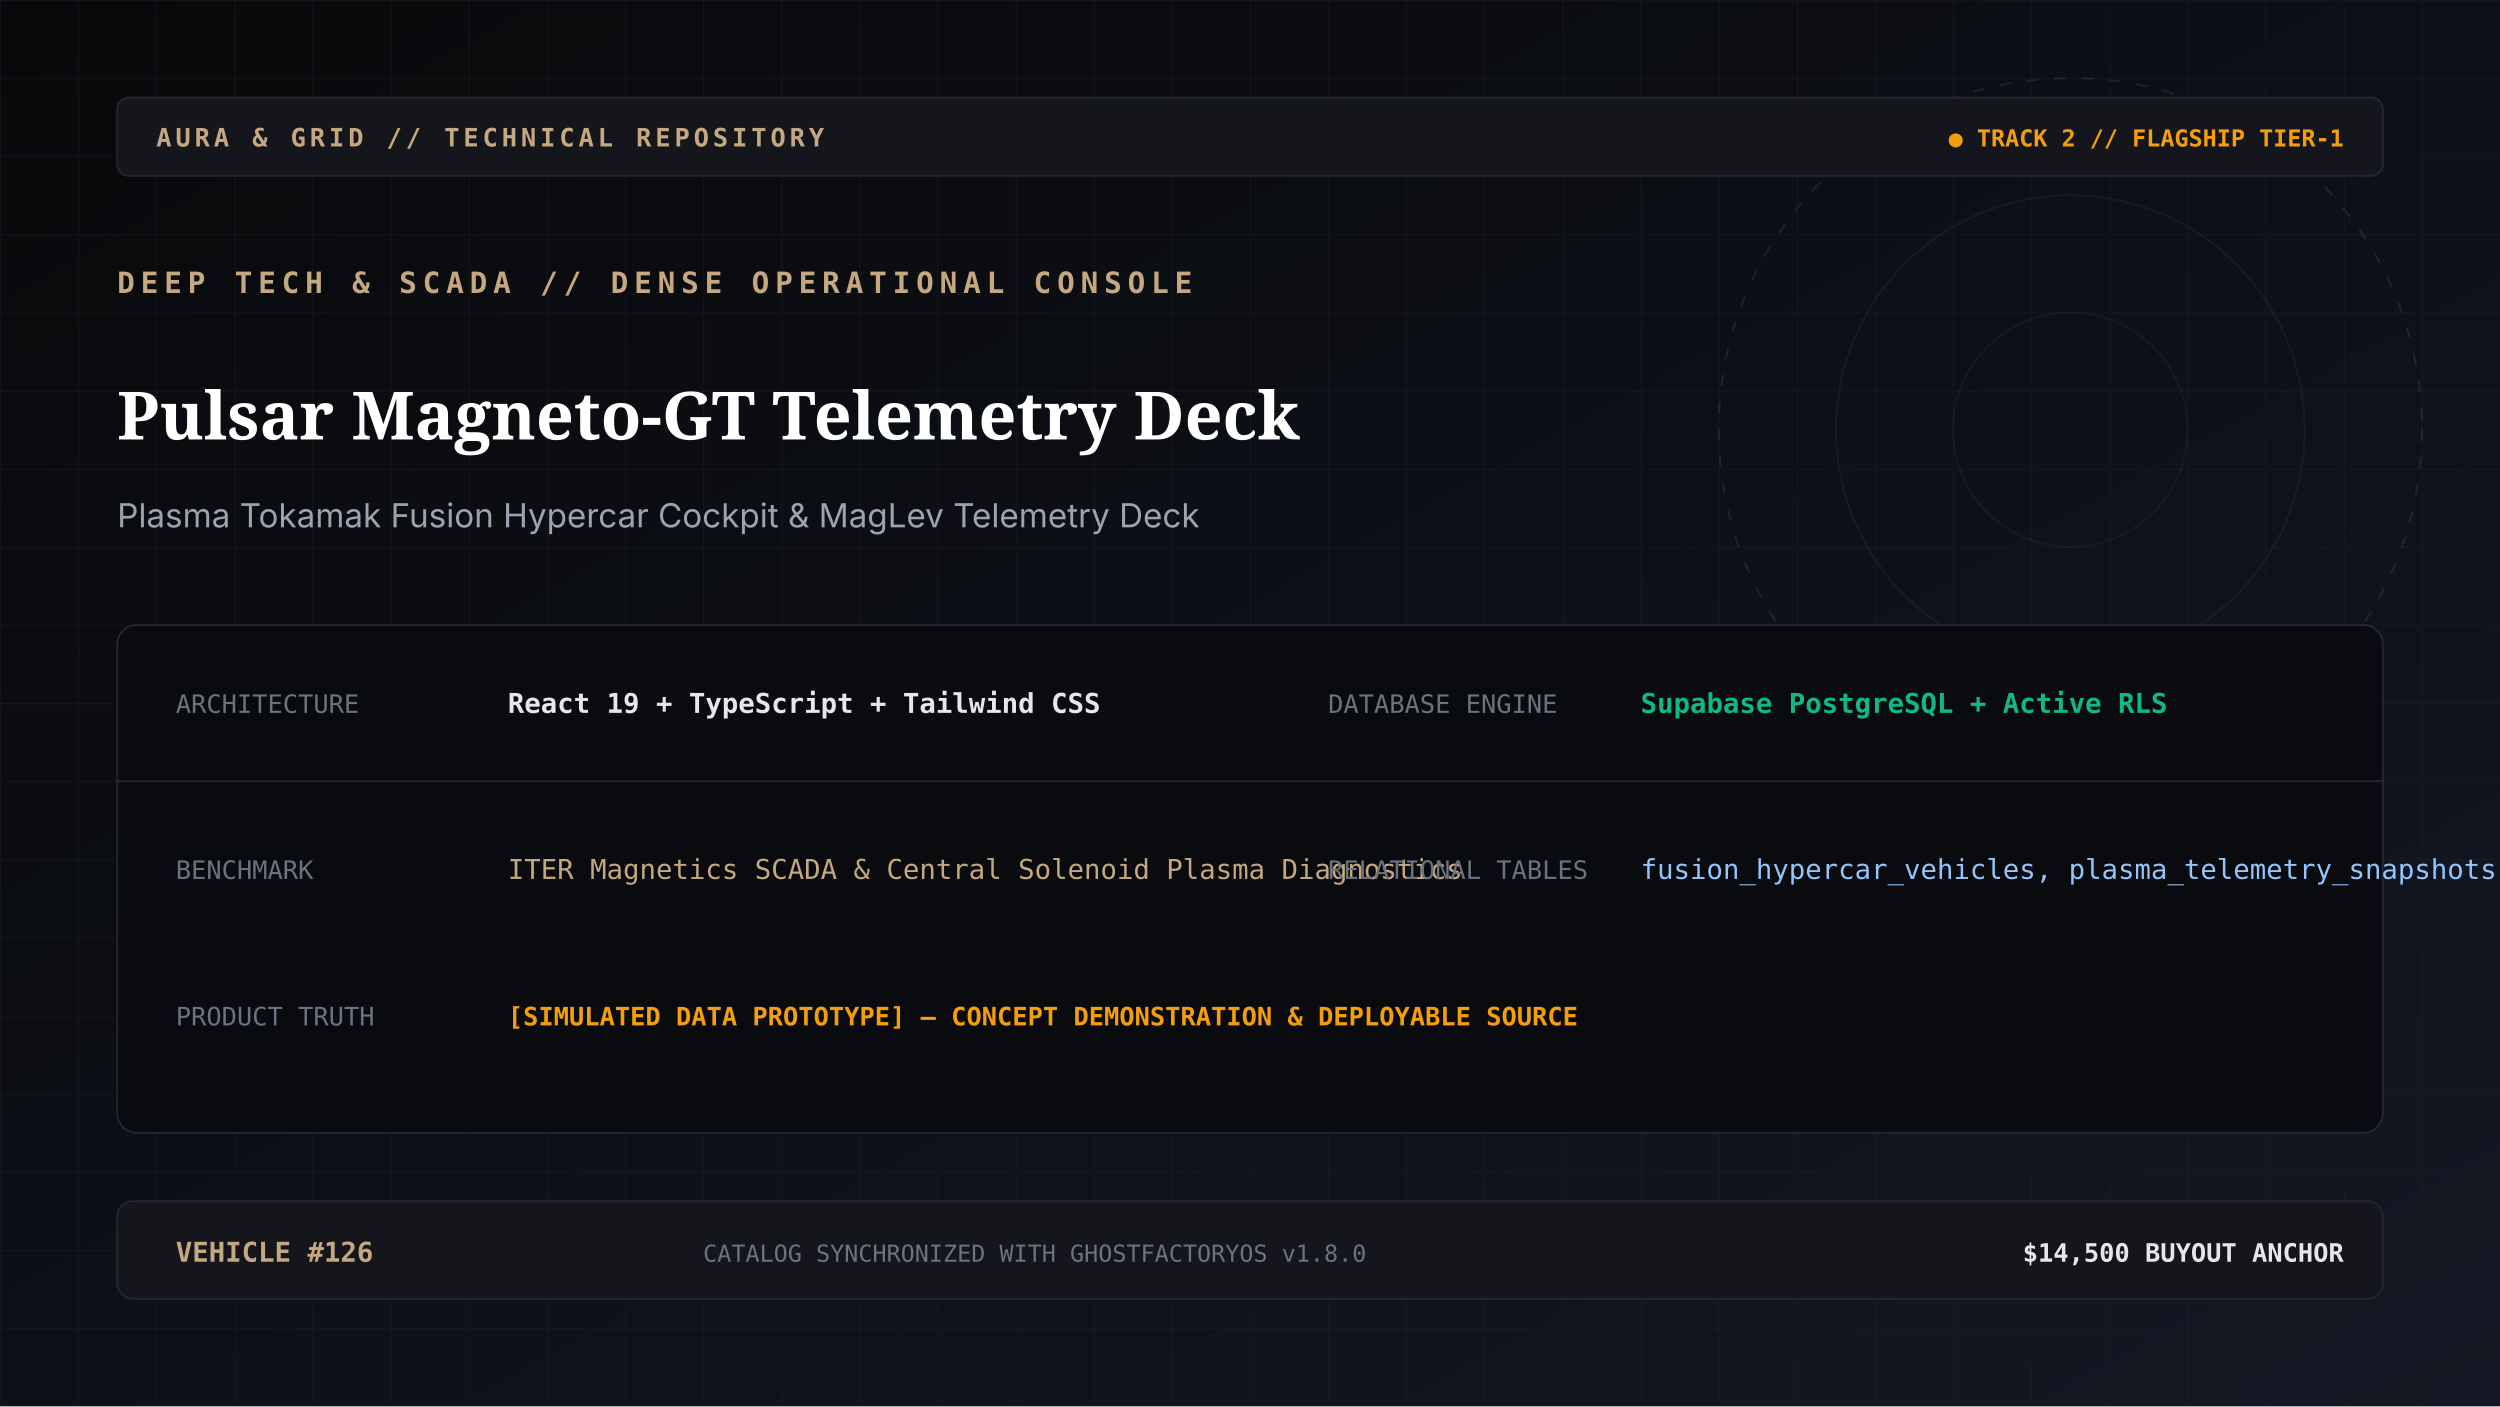
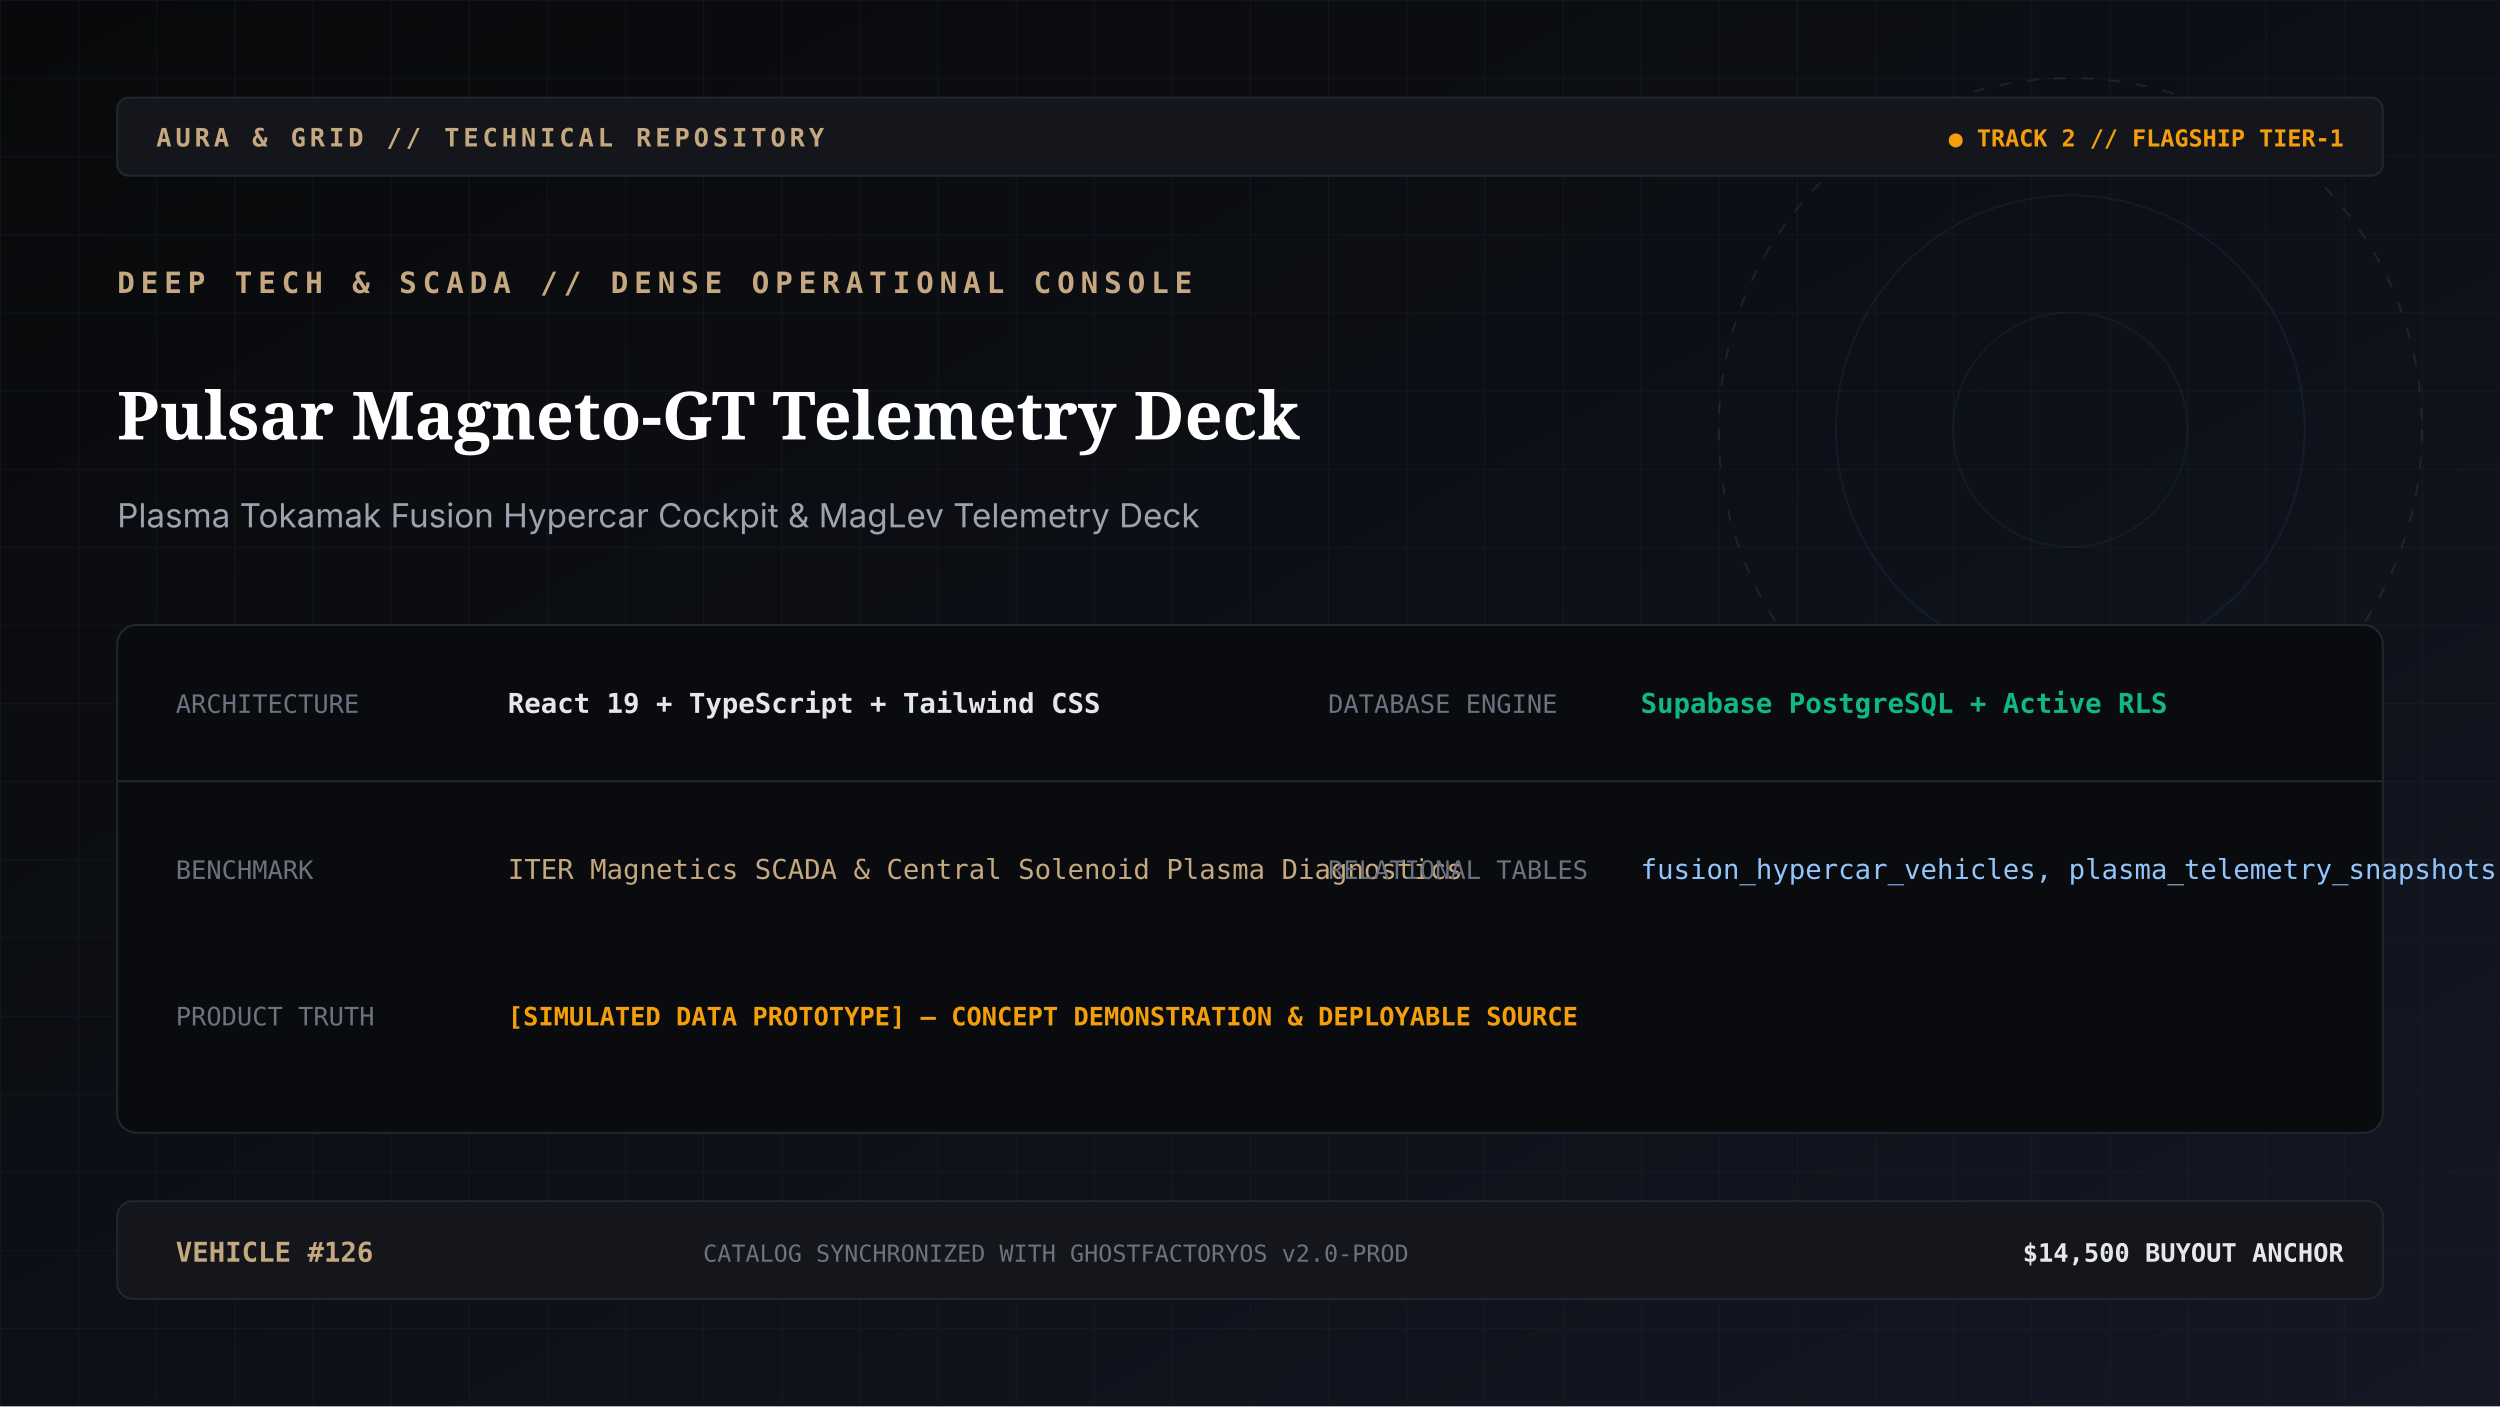
<svg xmlns="http://www.w3.org/2000/svg" width="1280" height="720" viewBox="0 0 1280 720">
  <defs>
    <linearGradient id="bg-126" x1="0%" y1="0%" x2="100%" y2="100%">
      <stop offset="0%" stop-color="#08090A" />
      <stop offset="50%" stop-color="#0D1017" />
      <stop offset="100%" stop-color="#141824" />
    </linearGradient>
    <pattern id="grid-126" width="40" height="40" patternUnits="userSpaceOnUse">
      <path d="M 40 0 L 0 0 0 40" fill="none" stroke="#232630" stroke-width="0.75" stroke-opacity="0.45" />
    </pattern>
  </defs>
  <rect width="1280" height="720" fill="url(#bg-126)" />
  <rect width="1280" height="720" fill="url(#grid-126)" />
  <circle cx="1060" cy="220" r="180" fill="none" stroke="#C5A880" stroke-width="1" stroke-opacity="0.12" stroke-dasharray="6 8" />
  <circle cx="1060" cy="220" r="120" fill="none" stroke="#3B82F6" stroke-width="1" stroke-opacity="0.1" />
  <circle cx="1060" cy="220" r="60" fill="none" stroke="#10B981" stroke-width="1" stroke-opacity="0.08" />
  <rect x="60" y="50" width="1160" height="40" fill="#14161C" rx="6" stroke="#232630" stroke-width="1" />
  <text x="80" y="75" fill="#C5A880" font-family="'JetBrains Mono', monospace" font-size="13" font-weight="600" letter-spacing="2">AURA &amp; GRID // TECHNICAL REPOSITORY</text>
  <text x="1200" y="75" text-anchor="end" fill="#F59E0B" font-family="'JetBrains Mono', monospace" font-size="12" font-weight="bold">● TRACK 2 // FLAGSHIP TIER-1</text>
  <text x="60" y="150" fill="#C5A880" font-family="'JetBrains Mono', monospace" font-size="15" font-weight="bold" letter-spacing="3">DEEP TECH &amp; SCADA // DENSE OPERATIONAL CONSOLE</text>
  <text x="60" y="225" fill="#FFFFFF" font-family="'Playfair Display', Georgia, serif" font-size="34" font-weight="bold">Pulsar Magneto-GT Telemetry Deck</text>
  <text x="60" y="270" fill="#9CA3AF" font-family="'Inter', sans-serif" font-size="17">Plasma Tokamak Fusion Hypercar Cockpit &amp; MagLev Telemetry Deck</text>
  <rect x="60" y="320" width="1160" height="260" fill="#090B0E" rx="10" stroke="#232630" stroke-width="1" />
  <line x1="60" y1="400" x2="1220" y2="400" stroke="#232630" stroke-width="1" />
  <text x="90" y="365" fill="#6B7280" font-family="'JetBrains Mono', monospace" font-size="13">ARCHITECTURE</text>
  <text x="260" y="365" fill="#E5E7EB" font-family="'JetBrains Mono', monospace" font-size="14" font-weight="bold">React 19 + TypeScript + Tailwind CSS</text>
  <text x="680" y="365" fill="#6B7280" font-family="'JetBrains Mono', monospace" font-size="13">DATABASE ENGINE</text>
  <text x="840" y="365" fill="#10B981" font-family="'JetBrains Mono', monospace" font-size="14" font-weight="bold">Supabase PostgreSQL + Active RLS</text>
  <text x="90" y="450" fill="#6B7280" font-family="'JetBrains Mono', monospace" font-size="13">BENCHMARK</text>
  <text x="260" y="450" fill="#C5A880" font-family="'JetBrains Mono', monospace" font-size="14">ITER Magnetics SCADA &amp; Central Solenoid Plasma Diagnostics</text>
  <text x="680" y="450" fill="#6B7280" font-family="'JetBrains Mono', monospace" font-size="13">RELATIONAL TABLES</text>
  <text x="840" y="450" fill="#93C5FD" font-family="'JetBrains Mono', monospace" font-size="14">fusion_hypercar_vehicles, plasma_telemetry_snapshots, maglev_coil_logs, fusion_sector_records</text>
  <text x="90" y="525" fill="#6B7280" font-family="'JetBrains Mono', monospace" font-size="13">PRODUCT TRUTH</text>
  <text x="260" y="525" fill="#F59E0B" font-family="'JetBrains Mono', monospace" font-size="13" font-weight="600">[SIMULATED DATA PROTOTYPE] — CONCEPT DEMONSTRATION &amp; DEPLOYABLE SOURCE</text>
  <rect x="60" y="615" width="1160" height="50" fill="#14161C" rx="8" stroke="#232630" stroke-width="1" />
  <text x="90" y="646" fill="#C5A880" font-family="'JetBrains Mono', monospace" font-size="14" font-weight="bold">VEHICLE #126</text>
-   <text x="360" y="646" fill="#6B7280" font-family="'JetBrains Mono', monospace" font-size="12">CATALOG SYNCHRONIZED WITH GHOSTFACTORYOS v1.8.0</text>
+   <text x="360" y="646" fill="#6B7280" font-family="'JetBrains Mono', monospace" font-size="12">CATALOG SYNCHRONIZED WITH GHOSTFACTORYOS v2.0-PROD</text>
  <text x="1200" y="646" text-anchor="end" fill="#E5E7EB" font-family="'JetBrains Mono', monospace" font-size="13" font-weight="bold">$14,500 BUYOUT ANCHOR</text>
</svg>
